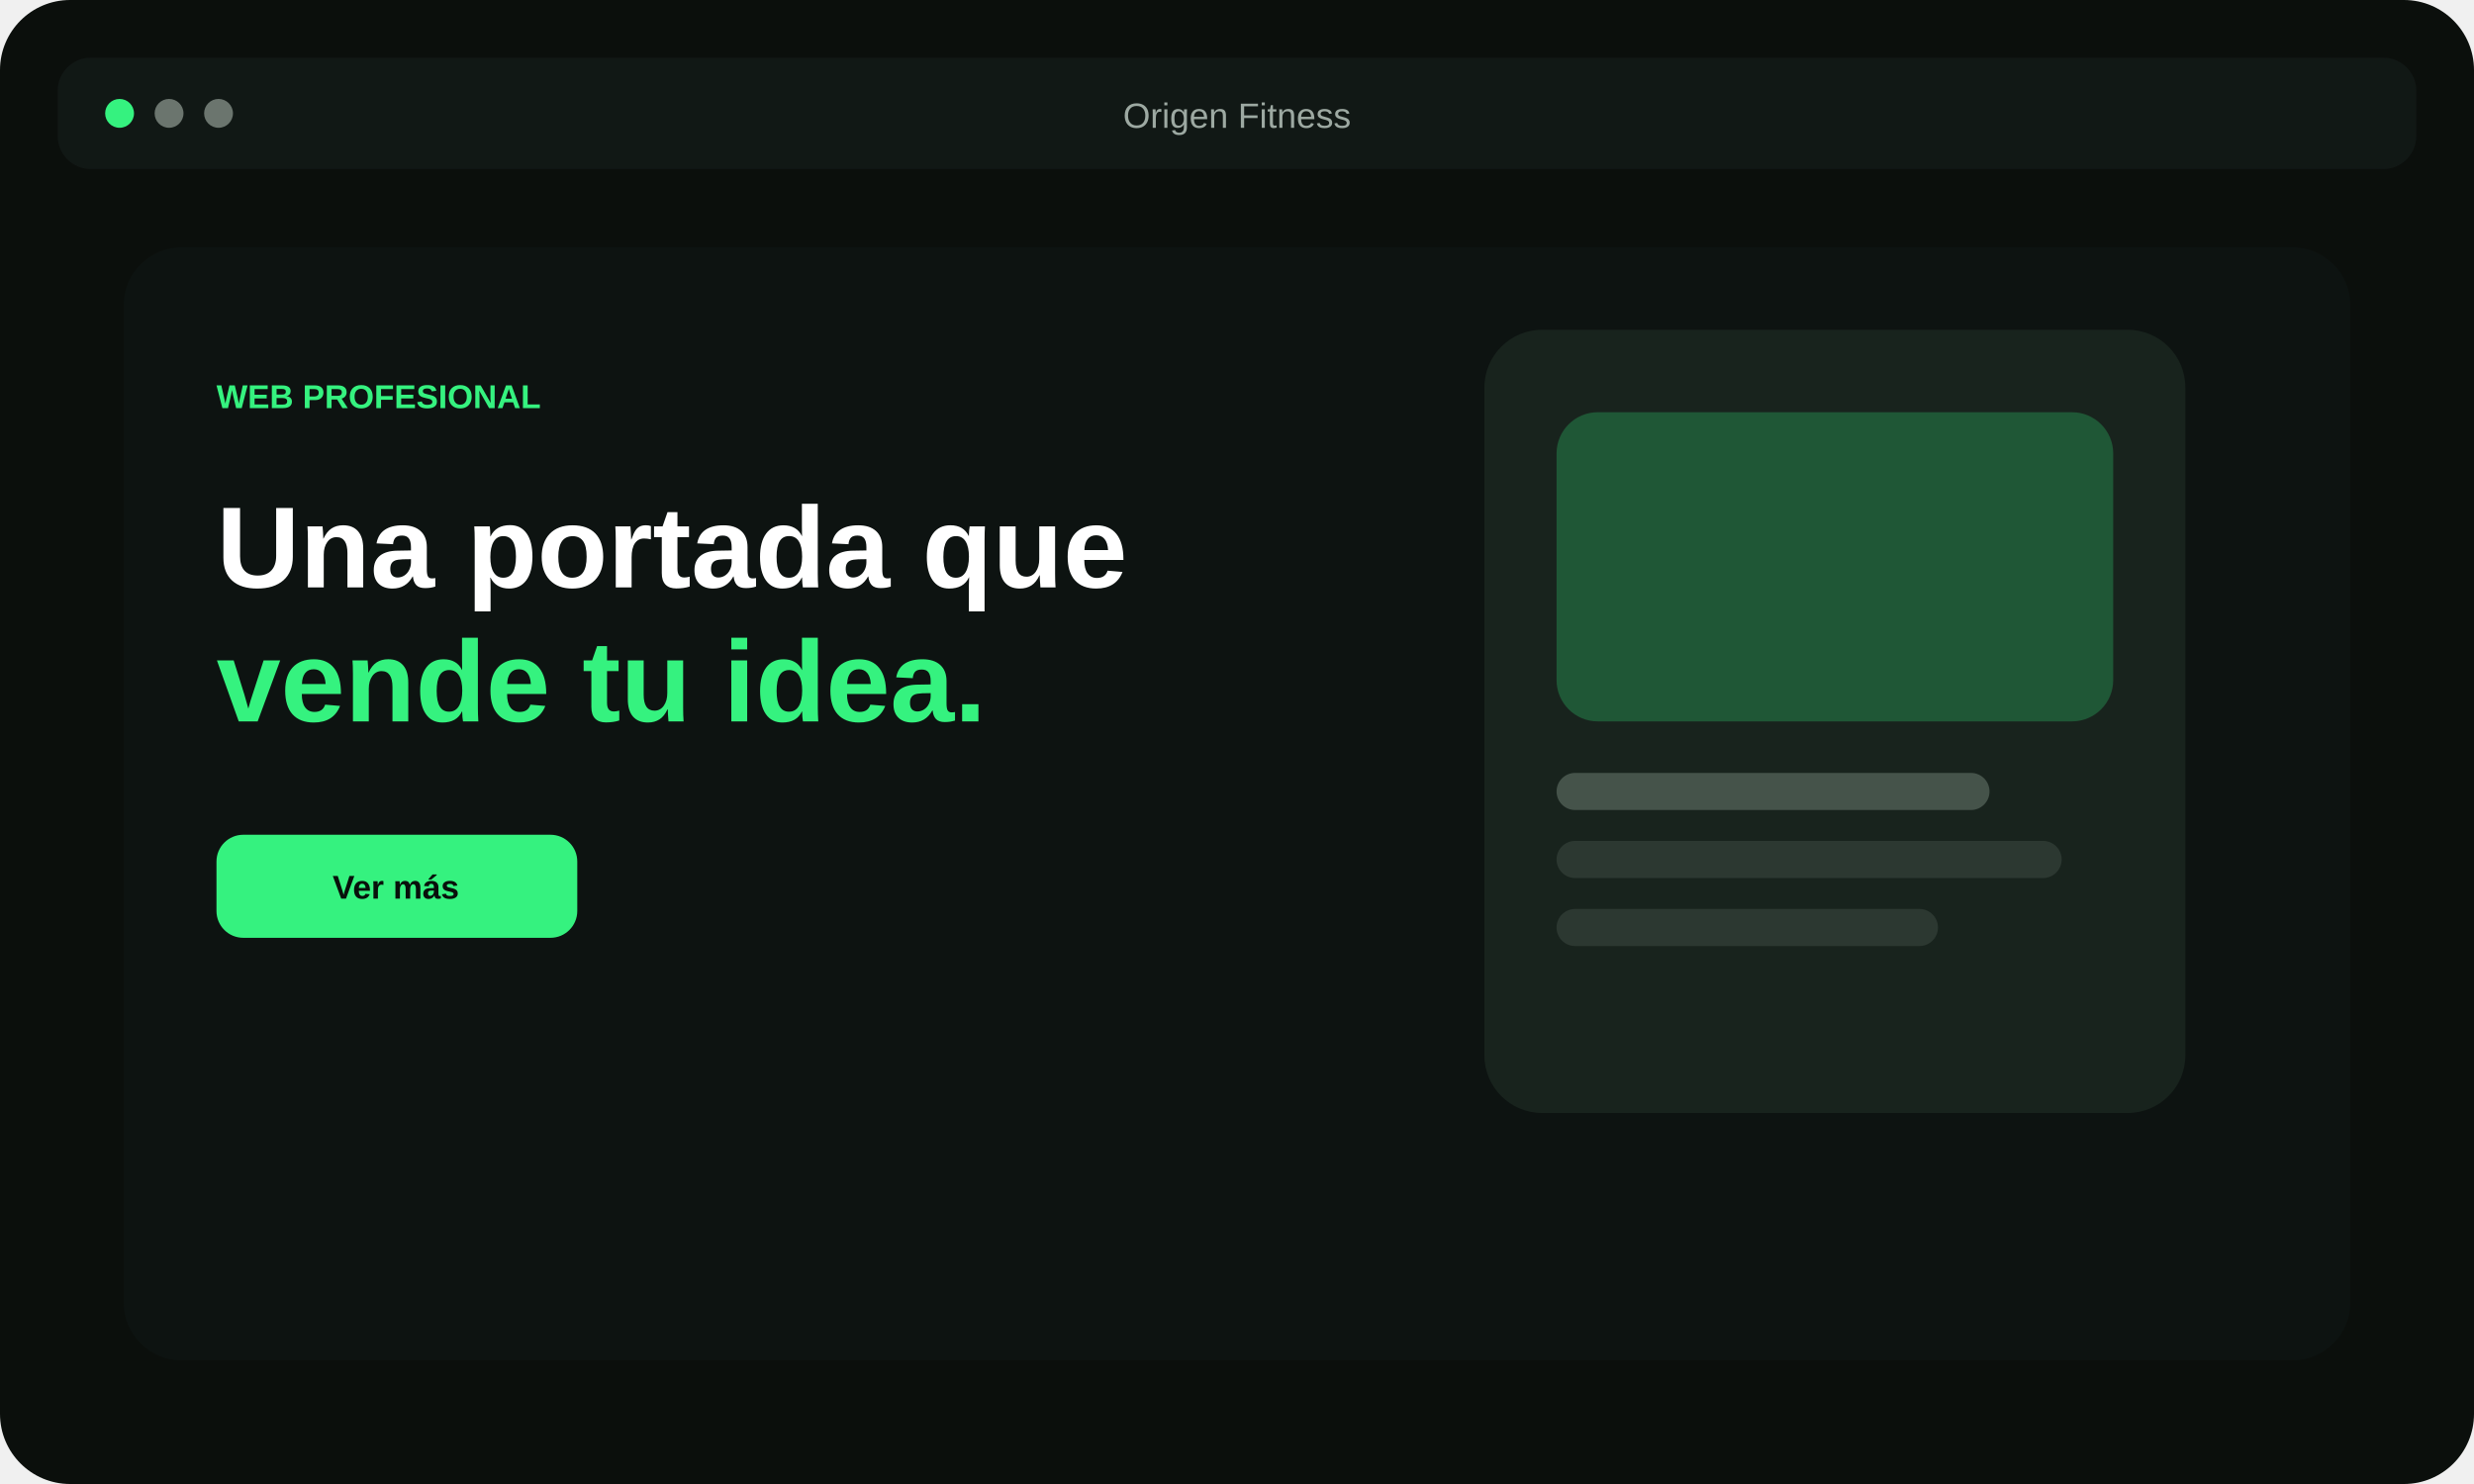
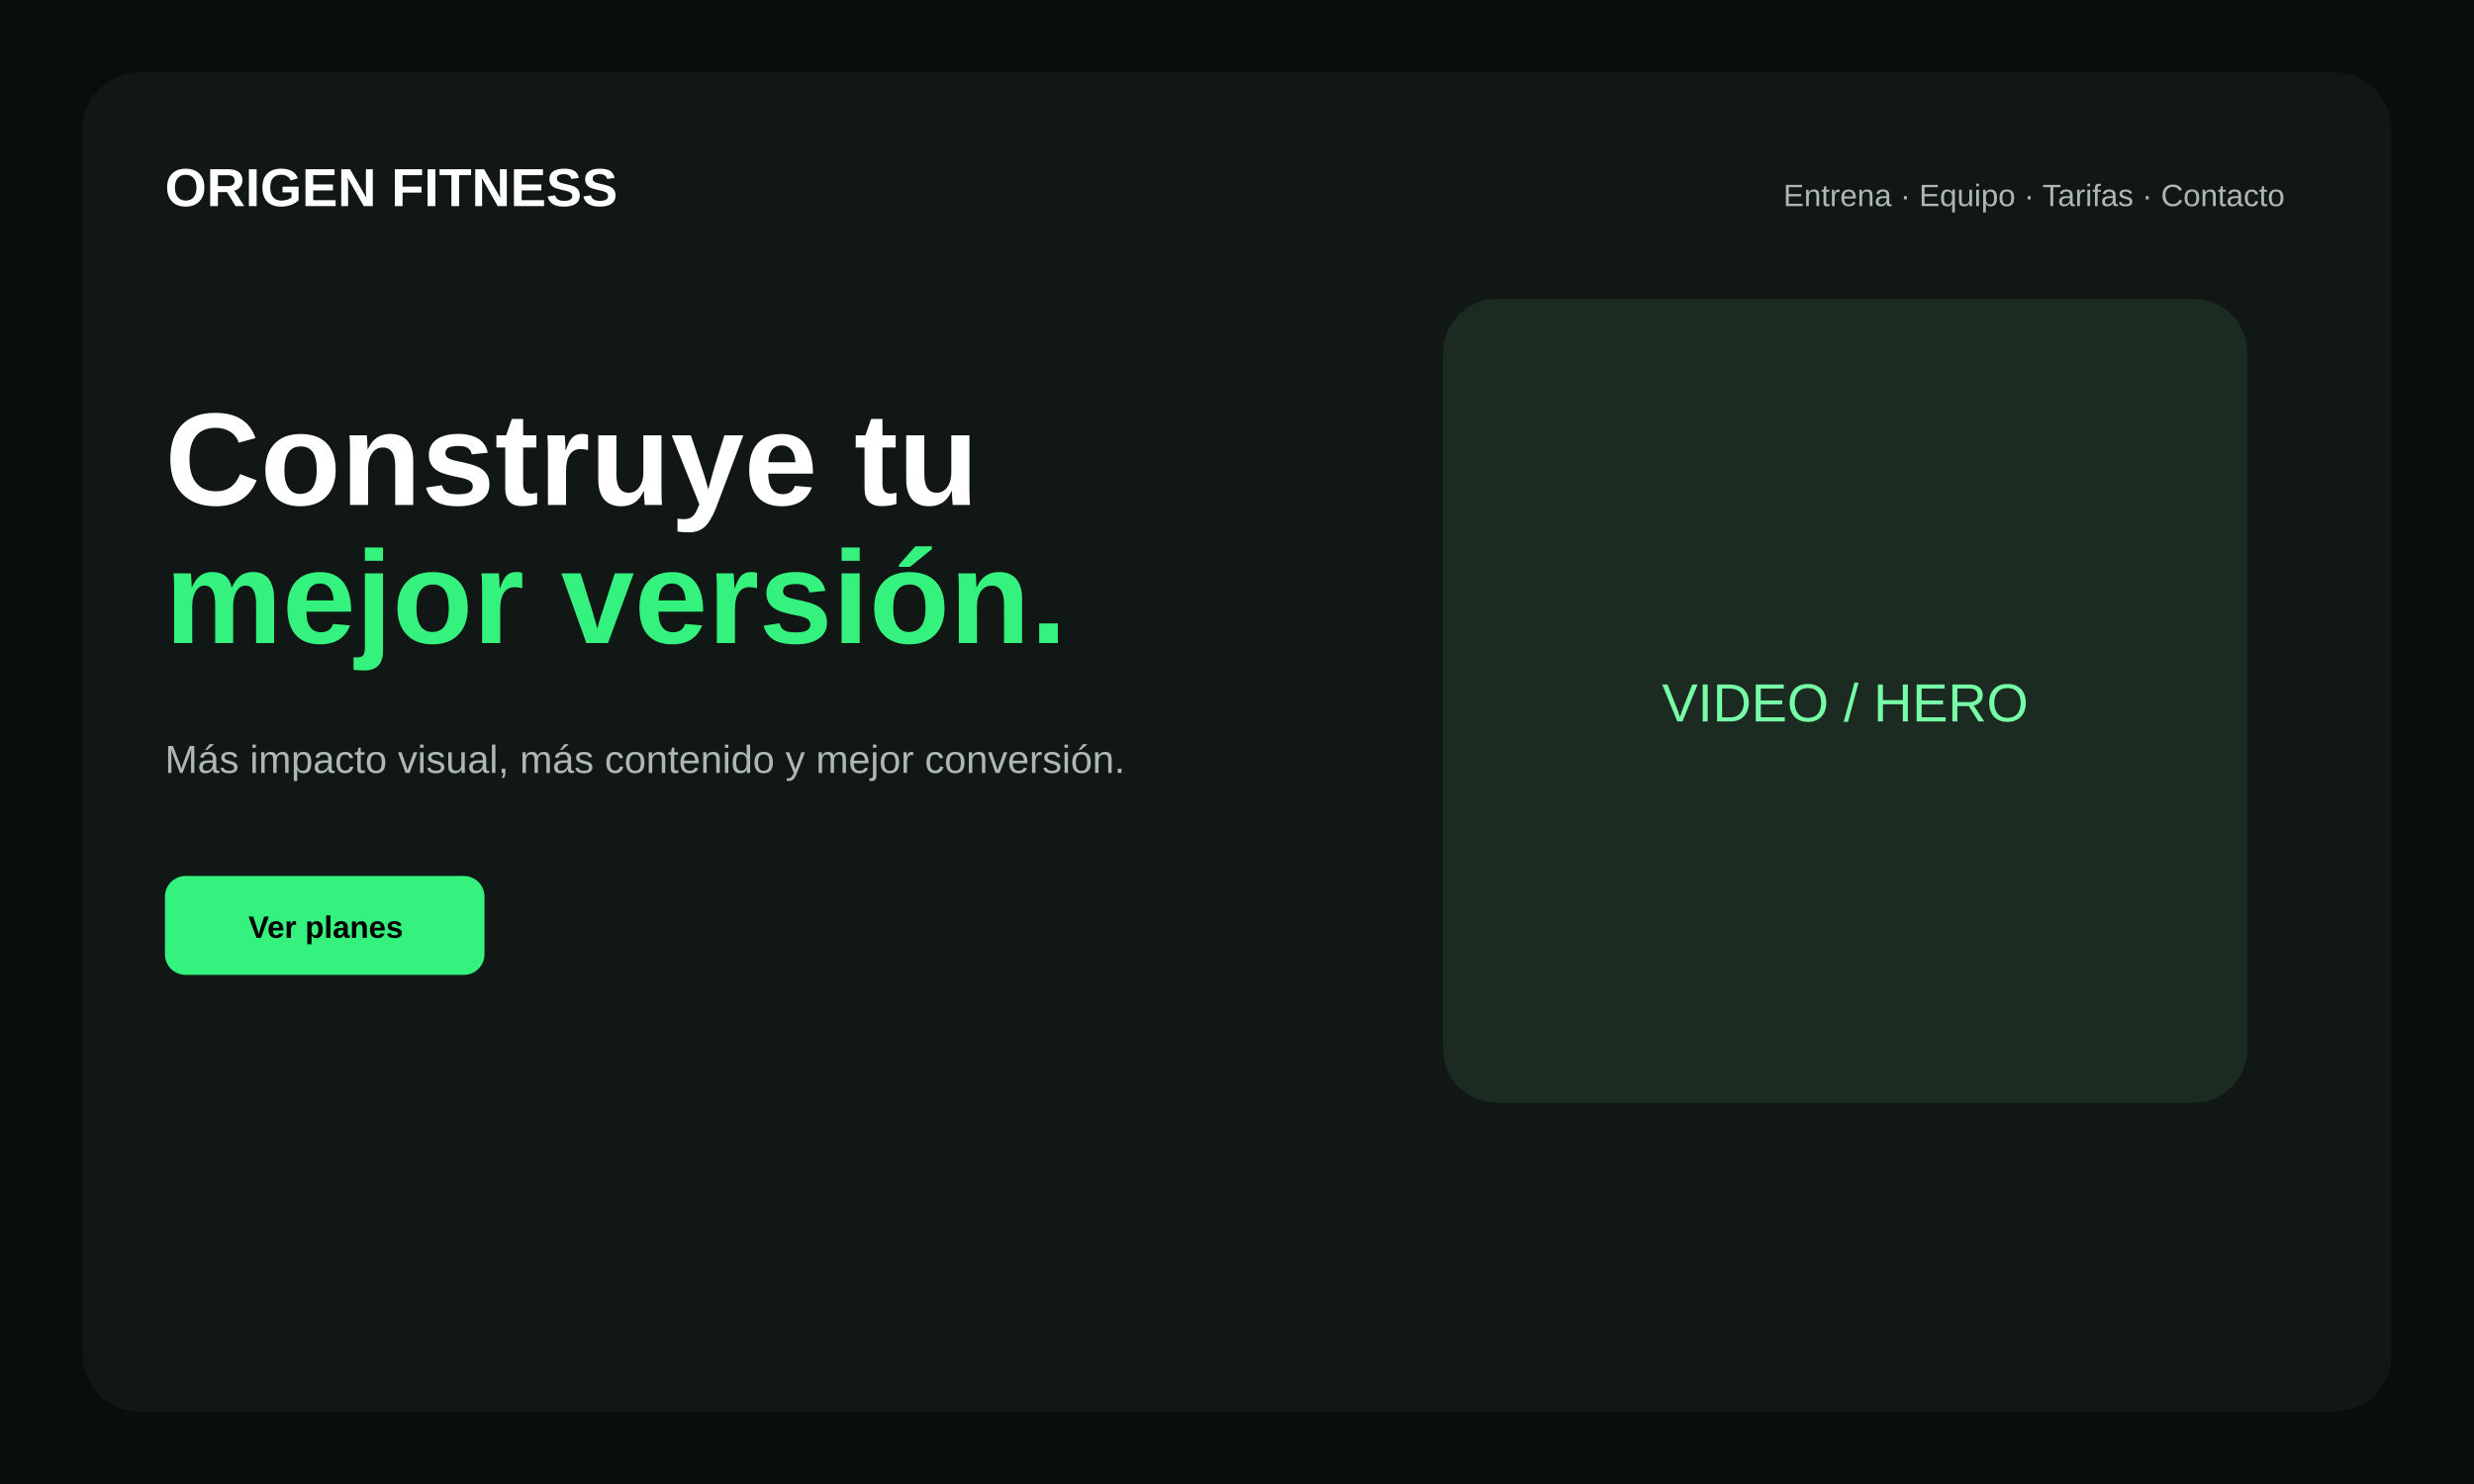
- <svg xmlns="http://www.w3.org/2000/svg" width="1200" height="720" viewBox="0 0 1200 720">
-   <rect width="1200" height="720" rx="34" fill="#0b0f0c" />
-   <rect x="28" y="28" width="1144" height="54" rx="16" fill="#121816" opacity=".96" />
-   <circle cx="58" cy="55" r="7" fill="#35f27f" />
-   <circle cx="82" cy="55" r="7" fill="#6b756e" />
-   <circle cx="106" cy="55" r="7" fill="#6b756e" />
-   <text x="600" y="62" text-anchor="middle" font-family="Arial,sans-serif" font-size="17" fill="#9da9a2">Origen Fitness</text>
-   <rect x="60" y="120" width="1080" height="540" rx="28" fill="#0d1311" />
-   <text x="105" y="198" font-family="Arial,sans-serif" font-size="16" font-weight="700" fill="#35f27f">WEB PROFESIONAL</text>
-   <text x="105" y="285" font-family="Arial,sans-serif" font-size="56" font-weight="800" fill="#ffffff">Una portada que</text>
-   <text x="105" y="350" font-family="Arial,sans-serif" font-size="56" font-weight="800" fill="#35f27f">vende tu idea.</text>
-   <rect x="105" y="405" width="175" height="50" rx="13" fill="#35f27f" />
-   <text x="192" y="436" text-anchor="middle" font-family="Arial" font-size="16" font-weight="700" fill="#08100b">Ver más</text>
-   <rect x="720" y="160" width="340" height="380" rx="28" fill="#18231d" />
-   <rect x="755" y="200" width="270" height="150" rx="20" fill="#35f27f" opacity=".25" />
-   <rect x="755" y="375" width="210" height="18" rx="9" fill="#45534a" />
-   <rect x="755" y="408" width="245" height="18" rx="9" fill="#2c3831" />
-   <rect x="755" y="441" width="185" height="18" rx="9" fill="#2c3831" />
+ <svg xmlns="http://www.w3.org/2000/svg" width="1200" height="720">
+   <rect width="1200" height="720" fill="#090d0b" />
+   <rect x="40" y="35" width="1120" height="650" rx="28" fill="#111714" />
+   <text x="80" y="100" font-family="Arial" font-size="26" font-weight="700" fill="#fff">ORIGEN FITNESS</text>
+   <text x="865" y="100" font-family="Arial" font-size="15" fill="#aeb7b1">Entrena · Equipo · Tarifas · Contacto</text>
+   <text x="80" y="245" font-family="Arial" font-size="64" font-weight="800" fill="#fff">Construye tu</text>
+   <text x="80" y="312" font-family="Arial" font-size="64" font-weight="800" fill="#35f27f">mejor versión.</text>
+   <text x="80" y="375" font-family="Arial" font-size="19" fill="#aeb7b1">Más impacto visual, más contenido y mejor conversión.</text>
+   <rect x="80" y="425" width="155" height="48" rx="10" fill="#35f27f" />
+   <text x="158" y="455" text-anchor="middle" font-family="Arial" font-size="15" font-weight="700">Ver planes</text>
+   <rect x="700" y="145" width="390" height="390" rx="26" fill="#1c2b22" />
+   <text x="895" y="350" text-anchor="middle" font-family="Arial" font-size="26" fill="#77ffa7">VIDEO / HERO</text>
</svg>
